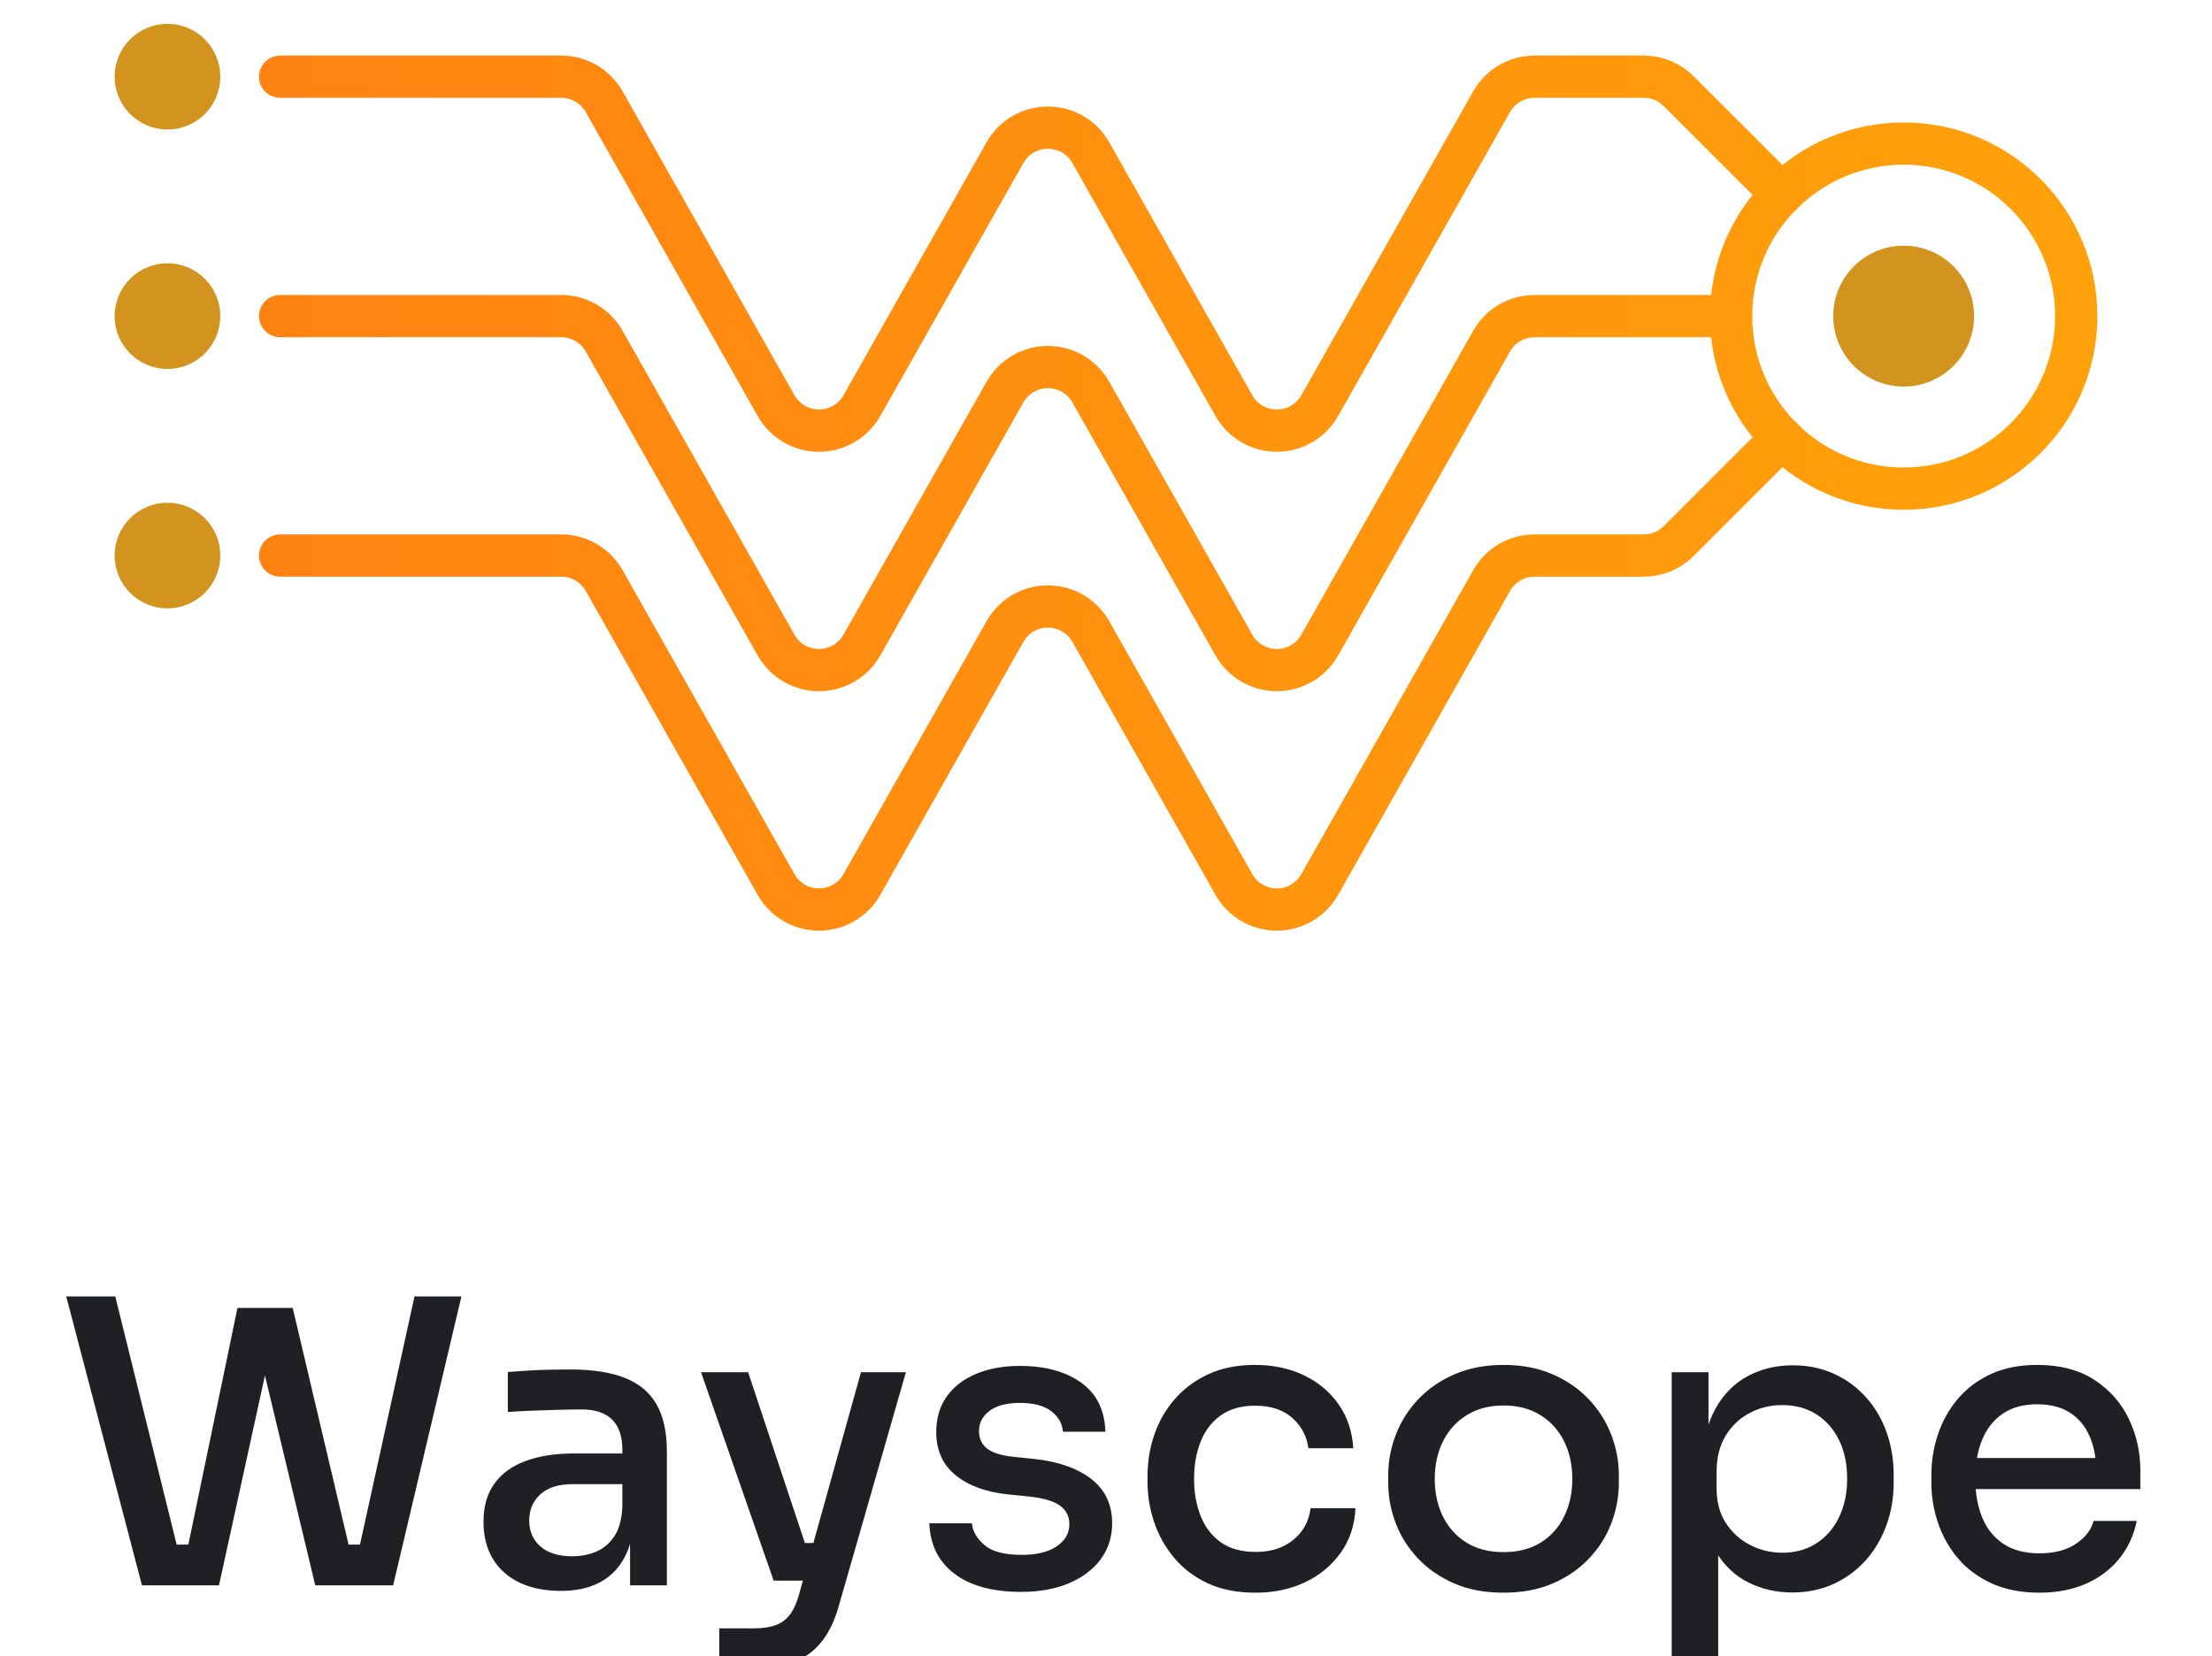
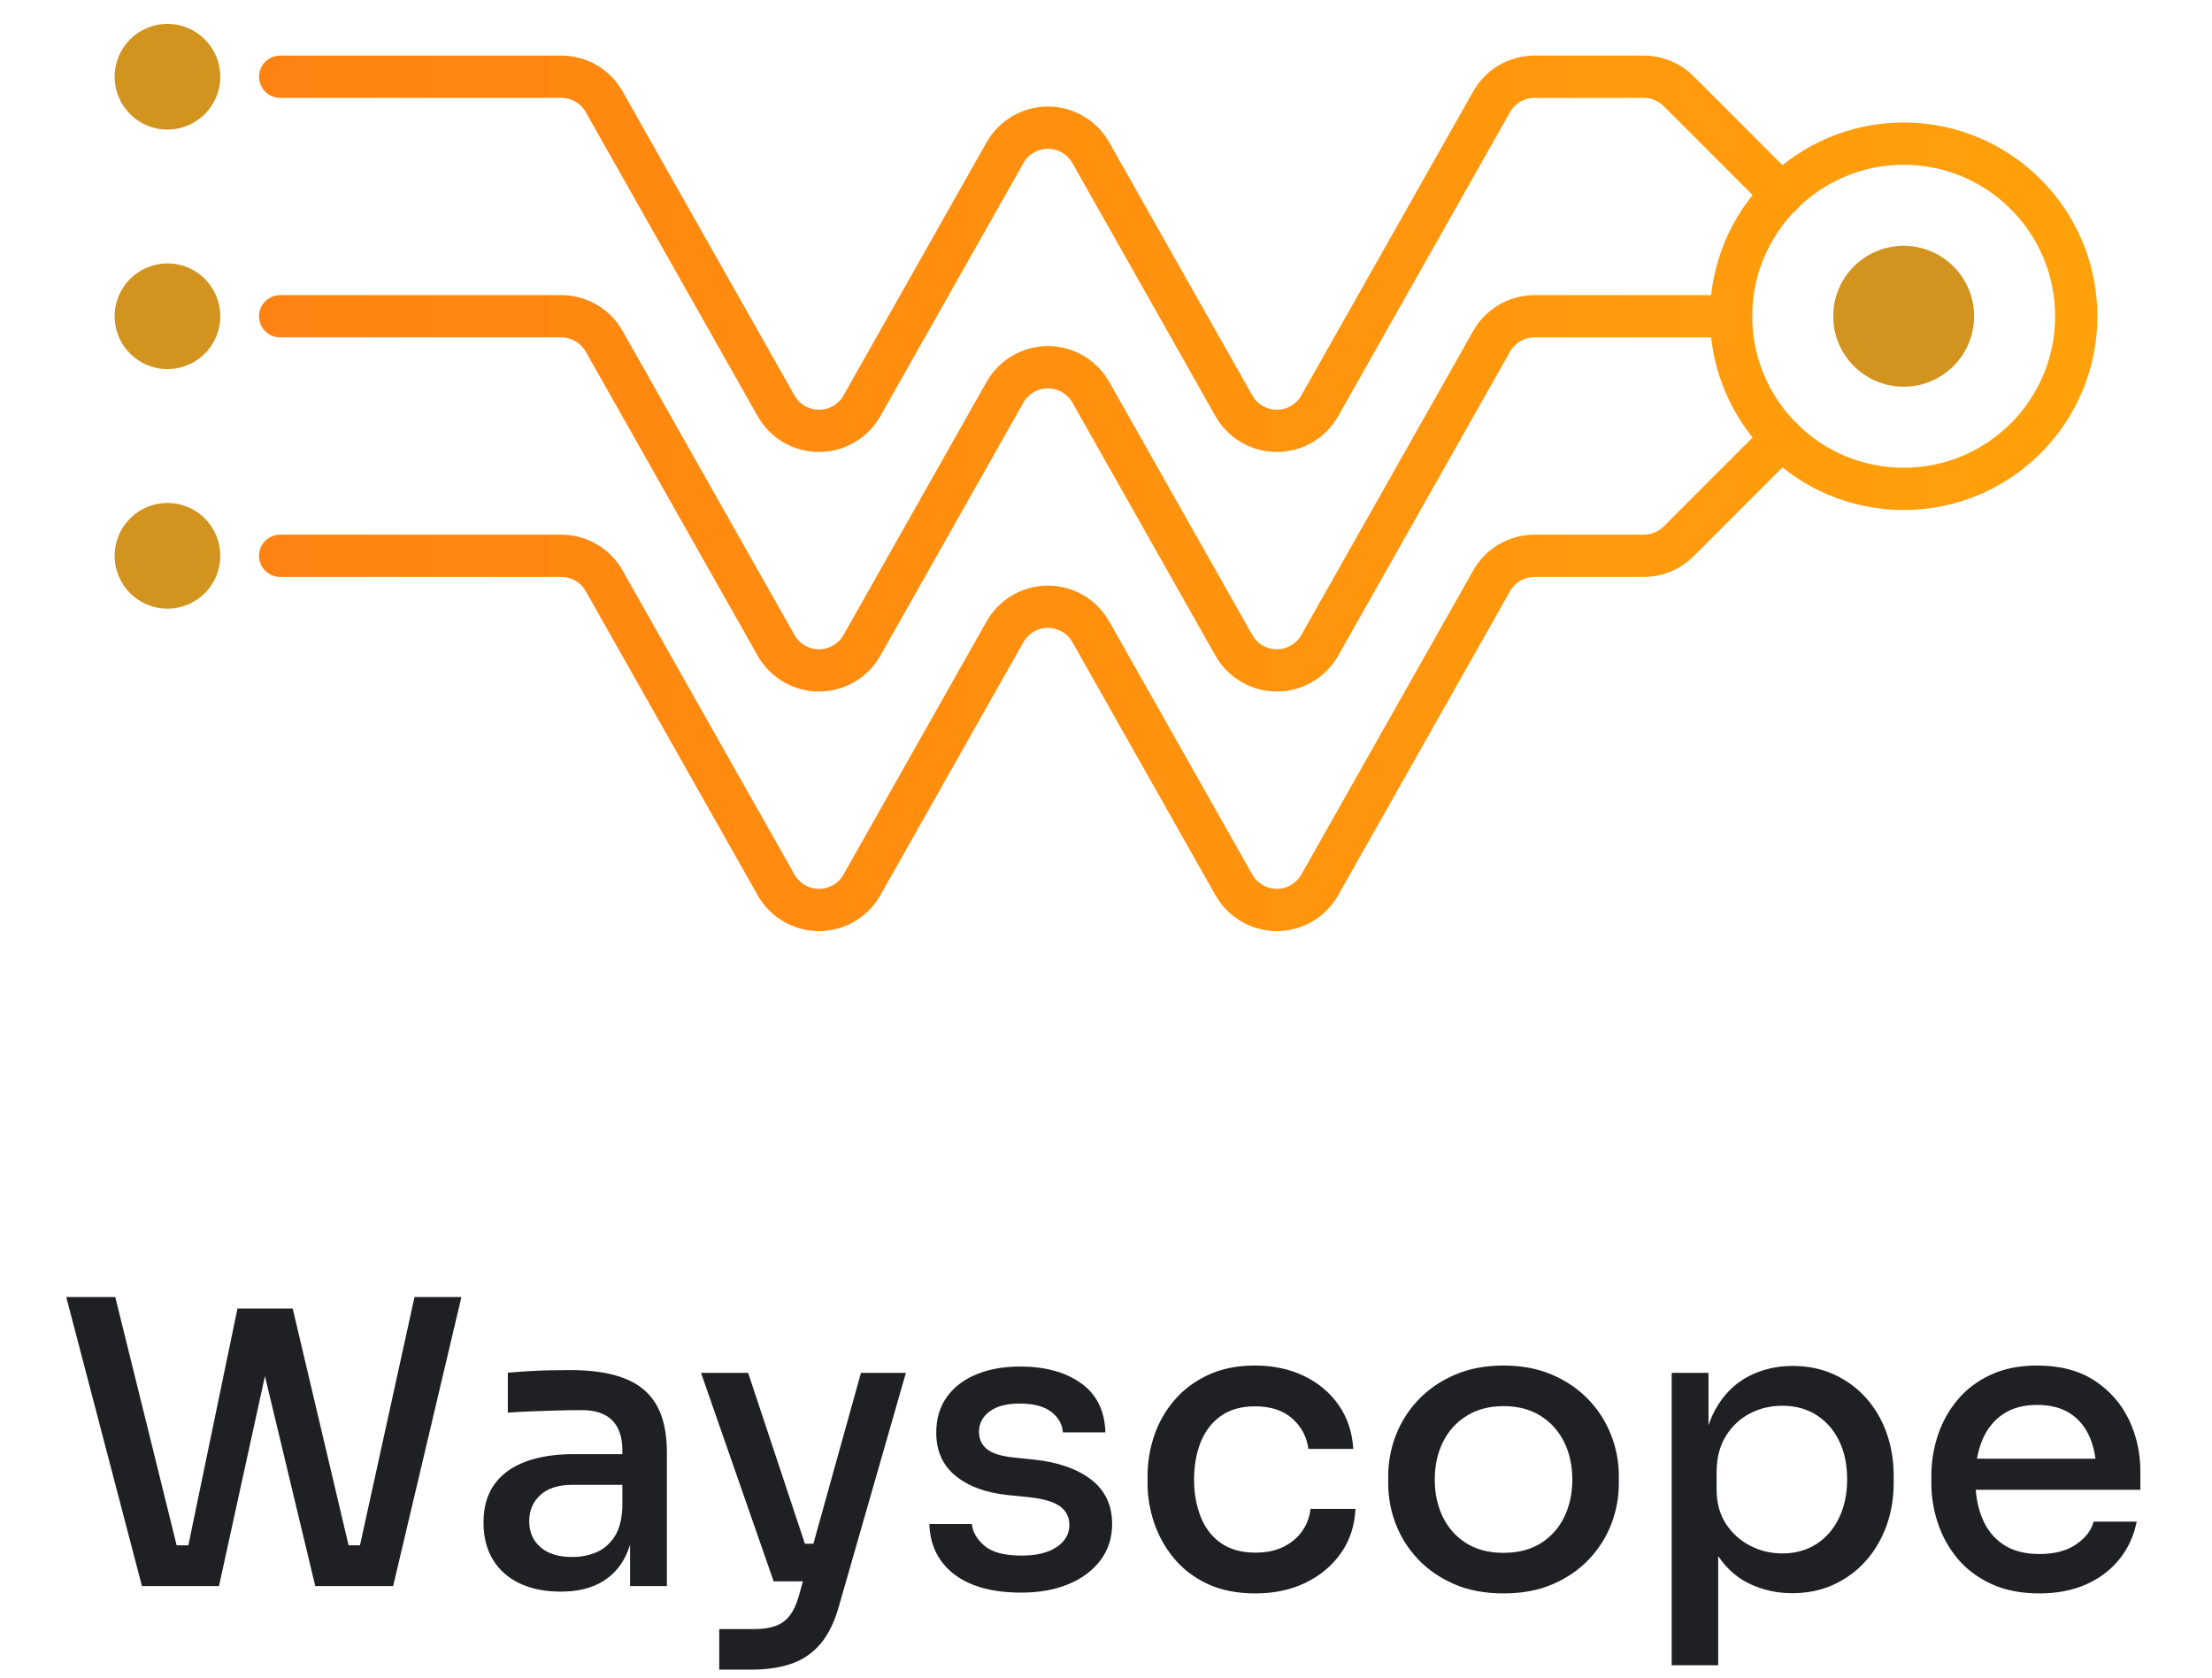
- <svg xmlns="http://www.w3.org/2000/svg" viewBox="-15.78 -15.78 628.10 470.14" width="628.10" height="470.14">
+ <svg xmlns="http://www.w3.org/2000/svg" viewBox="-15.78 -15.78 628.10 476.14" width="628.10" height="476.14">
  <defs>
    <linearGradient id="ws-orange" gradientUnits="userSpaceOnUse" x1="62" y1="0" x2="572" y2="0">
      <stop offset="0" stop-color="#FF8312" />
      <stop offset="1" stop-color="#FFA10A" />
    </linearGradient>
  </defs>
  <g transform="translate(1.77,-84.00)">
    <g fill="none" stroke="url(#ws-orange)" stroke-width="12" stroke-linecap="round" stroke-linejoin="round">
      <path d="M62.0,90.0 L141.8,90.0 A14.0,14.0 0 0 1 154.0,97.1 L202.8,183.4 A14.0,14.0 0 0 0 227.2,183.4 L267.8,111.6 A14.0,14.0 0 0 1 292.2,111.6 L332.8,183.4 A14.0,14.0 0 0 0 357.2,183.4 L406.0,97.1 A14.0,14.0 0 0 1 418.2,90.0 L449.2,90.0 A14.0,14.0 0 0 1 459.1,94.1 L488.4,123.4" />
      <path d="M62.0,158.0 L141.8,158.0 A14.0,14.0 0 0 1 154.0,165.1 L202.8,251.4 A14.0,14.0 0 0 0 227.2,251.4 L267.8,179.6 A14.0,14.0 0 0 1 292.2,179.6 L332.8,251.4 A14.0,14.0 0 0 0 357.2,251.4 L406.0,165.1 A14.0,14.0 0 0 1 418.2,158.0 L474.0,158.0" />
      <path d="M62.0,226.0 L141.8,226.0 A14.0,14.0 0 0 1 154.0,233.1 L202.8,319.4 A14.0,14.0 0 0 0 227.2,319.4 L267.8,247.6 A14.0,14.0 0 0 1 292.2,247.6 L332.8,319.4 A14.0,14.0 0 0 0 357.2,319.4 L406.0,233.1 A14.0,14.0 0 0 1 418.2,226.0 L449.2,226.0 A14.0,14.0 0 0 0 459.1,221.9 L488.4,192.6" />
      <circle cx="523.0" cy="158" r="49" />
    </g>
    <g fill="#D2931F">
      <circle cx="30" cy="90" r="15" />
      <circle cx="30" cy="158" r="15" />
      <circle cx="30" cy="226" r="15" />
      <circle cx="523.0" cy="158" r="20" />
    </g>
  </g>
  <path transform="translate(0.00,434.48)" fill="#1F2024" d="M24.53 0 3.03 -82.06H16.95L35.04 -8.91L30.21 -11.58H42.52L37.15 -8.91L51.65 -78.8H63.65L46.4 0ZM73.74 0 54.85 -78.8H67.33L83.83 -8.91L78.63 -11.58H90.88L85.85 -8.91L101.92 -82.06H115.24L95.85 0Z M163.13 0V-18.04H160.94V-38.5Q160.94 -44.2 158.04 -47.08Q155.15 -49.96 149.39 -49.96Q146.24 -49.96 142.42 -49.85Q138.6 -49.74 134.91 -49.6Q131.23 -49.46 128.42 -49.23V-60.59Q130.95 -60.81 133.95 -60.99Q136.94 -61.18 140.13 -61.25Q143.32 -61.32 146.18 -61.32Q155.48 -61.32 161.54 -58.97Q167.6 -56.62 170.59 -51.51Q173.58 -46.4 173.58 -37.91V0ZM143.46 1.57Q136.77 1.57 131.84 -0.74Q126.91 -3.06 124.21 -7.46Q121.51 -11.86 121.51 -18.04Q121.51 -24.59 124.59 -28.87Q127.66 -33.16 133.43 -35.31Q139.19 -37.46 147.11 -37.46H162.34V-28.75H146.77Q140.84 -28.75 137.67 -25.87Q134.49 -22.99 134.49 -18.41Q134.49 -13.85 137.67 -11.06Q140.84 -8.26 146.77 -8.26Q150.31 -8.26 153.45 -9.55Q156.58 -10.85 158.65 -13.92Q160.71 -17 160.94 -22.42L164.31 -18.1Q163.75 -11.69 161.22 -7.33Q158.69 -2.98 154.25 -0.7Q149.81 1.57 143.46 1.57Z M188.45 23.72V12.2H198.51Q202.02 12.2 204.45 11.31Q206.88 10.43 208.47 8.36Q210.06 6.29 211.04 2.84L228.69 -60.53H241.45L222.37 5.93Q220.57 12.31 217.32 16.24Q214.08 20.18 209.19 21.95Q204.3 23.72 197.44 23.72ZM207.11 -1.35V-12.03H220.15V-1.35ZM203.9 -1.35 183.28 -60.53H196.65L216.32 -1.35Z M274.21 1.85Q261.99 1.85 255.2 -3.33Q248.42 -8.51 248.11 -17.62H260.19Q260.47 -14.3 263.72 -11.48Q266.96 -8.66 274.33 -8.66Q280.7 -8.66 284.29 -11.1Q287.87 -13.54 287.87 -17.34Q287.87 -20.71 285.2 -22.65Q282.53 -24.59 276.32 -25.24L270.36 -25.85Q260.98 -26.84 255.53 -31.32Q250.07 -35.8 250.07 -43.53Q250.07 -49.54 253.11 -53.73Q256.14 -57.92 261.51 -60.12Q266.88 -62.33 273.85 -62.33Q284.55 -62.33 291.19 -57.59Q297.82 -52.86 298.1 -43.64H286.02Q285.82 -47.04 282.77 -49.43Q279.72 -51.82 273.79 -51.82Q268.2 -51.82 265.21 -49.57Q262.21 -47.32 262.21 -43.81Q262.21 -40.69 264.46 -38.89Q266.71 -37.09 271.82 -36.53L277.78 -35.91Q288.01 -34.85 294.01 -30.27Q300.01 -25.68 300.01 -17.62Q300.01 -11.8 296.75 -7.4Q293.49 -3.01 287.69 -0.58Q281.88 1.85 274.21 1.85Z M340.73 2.08Q332.89 2.08 327.14 -0.6Q321.4 -3.29 317.62 -7.83Q313.84 -12.36 311.95 -17.93Q310.07 -23.49 310.07 -29.17V-31.25Q310.07 -37.18 311.98 -42.77Q313.89 -48.36 317.73 -52.82Q321.56 -57.27 327.27 -59.94Q332.97 -62.61 340.56 -62.61Q348.34 -62.61 354.48 -59.66Q360.62 -56.71 364.33 -51.4Q368.04 -46.09 368.49 -38.95H355.74Q355.06 -44.09 351.17 -47.56Q347.28 -51.03 340.56 -51.03Q334.77 -51.03 330.94 -48.33Q327.1 -45.64 325.19 -40.94Q323.28 -36.25 323.28 -30.21Q323.28 -24.42 325.15 -19.69Q327.02 -14.95 330.89 -12.22Q334.77 -9.5 340.73 -9.5Q345.31 -9.5 348.63 -11.13Q351.94 -12.76 353.94 -15.55Q355.93 -18.35 356.35 -21.92H369.11Q368.75 -14.64 364.92 -9.27Q361.1 -3.91 354.85 -0.91Q348.6 2.08 340.73 2.08Z M411.15 2.08Q403.2 2.08 397.13 -0.56Q391.06 -3.2 386.87 -7.63Q382.68 -12.06 380.55 -17.62Q378.41 -23.18 378.41 -29.11V-31.3Q378.41 -37.29 380.62 -42.92Q382.82 -48.56 387.07 -52.99Q391.31 -57.41 397.38 -60.01Q403.45 -62.61 411.15 -62.61Q418.88 -62.61 424.93 -60.01Q430.99 -57.41 435.23 -52.99Q439.48 -48.56 441.68 -42.92Q443.89 -37.29 443.89 -31.3V-29.11Q443.89 -23.18 441.75 -17.62Q439.62 -12.06 435.43 -7.63Q431.24 -3.2 425.17 -0.56Q419.1 2.08 411.15 2.08ZM411.15 -9.44Q417.39 -9.44 421.75 -12.18Q426.1 -14.92 428.39 -19.63Q430.68 -24.34 430.68 -30.21Q430.68 -36.22 428.34 -40.93Q425.99 -45.64 421.62 -48.36Q417.25 -51.09 411.15 -51.09Q405.14 -51.09 400.73 -48.36Q396.31 -45.64 393.97 -40.93Q391.62 -36.22 391.62 -30.21Q391.62 -24.34 393.91 -19.63Q396.2 -14.92 400.57 -12.18Q404.94 -9.44 411.15 -9.44Z M458.9 22.48V-60.53H469.35V-34.37L467.38 -34.54Q467.89 -44.06 471.37 -50.26Q474.86 -56.46 480.59 -59.48Q486.32 -62.5 493.24 -62.5Q499.73 -62.5 505.02 -60.07Q510.32 -57.64 514.11 -53.38Q517.91 -49.12 519.92 -43.47Q521.93 -37.82 521.93 -31.39V-29.2Q521.93 -22.76 519.88 -17.1Q517.82 -11.44 514.02 -7.15Q510.21 -2.87 504.9 -0.42Q499.59 2.02 493.09 2.02Q486.49 2.02 480.73 -0.8Q474.97 -3.63 471.3 -9.79Q467.63 -15.96 467.16 -25.83L472.1 -17.56V22.48ZM490.28 -9.27Q495.85 -9.27 499.99 -11.94Q504.14 -14.61 506.43 -19.38Q508.72 -24.14 508.72 -30.29Q508.72 -36.56 506.43 -41.24Q504.14 -45.92 500.01 -48.56Q495.88 -51.2 490.28 -51.2Q485.31 -51.2 481.05 -48.97Q476.8 -46.73 474.22 -42.5Q471.65 -38.27 471.65 -32.32V-27.48Q471.65 -21.75 474.29 -17.69Q476.94 -13.63 481.21 -11.45Q485.48 -9.27 490.28 -9.27Z M563.32 2.08Q555.45 2.08 549.63 -0.62Q543.82 -3.32 540.08 -7.8Q536.34 -12.28 534.49 -17.84Q532.63 -23.41 532.63 -29.23V-31.3Q532.63 -37.26 534.49 -42.84Q536.34 -48.42 540.07 -52.87Q543.79 -57.33 549.45 -59.97Q555.11 -62.61 562.65 -62.61Q572.48 -62.61 578.99 -58.32Q585.49 -54.04 588.74 -47.22Q591.98 -40.41 591.98 -32.6V-27.34H538.31V-36.17H583.13L579.51 -31.64Q579.51 -37.77 577.64 -42.18Q575.77 -46.59 572.05 -49.01Q568.32 -51.43 562.65 -51.43Q556.83 -51.43 552.92 -48.77Q549.02 -46.11 547.06 -41.38Q545.11 -36.64 545.11 -30.24Q545.11 -24.14 547.04 -19.36Q548.96 -14.58 553.01 -11.84Q557.05 -9.1 563.32 -9.1Q569.7 -9.1 573.72 -11.83Q577.74 -14.56 578.69 -18.29H590.94Q589.68 -12.08 585.9 -7.47Q582.12 -2.87 576.37 -0.39Q570.63 2.08 563.32 2.08Z" />
</svg>
